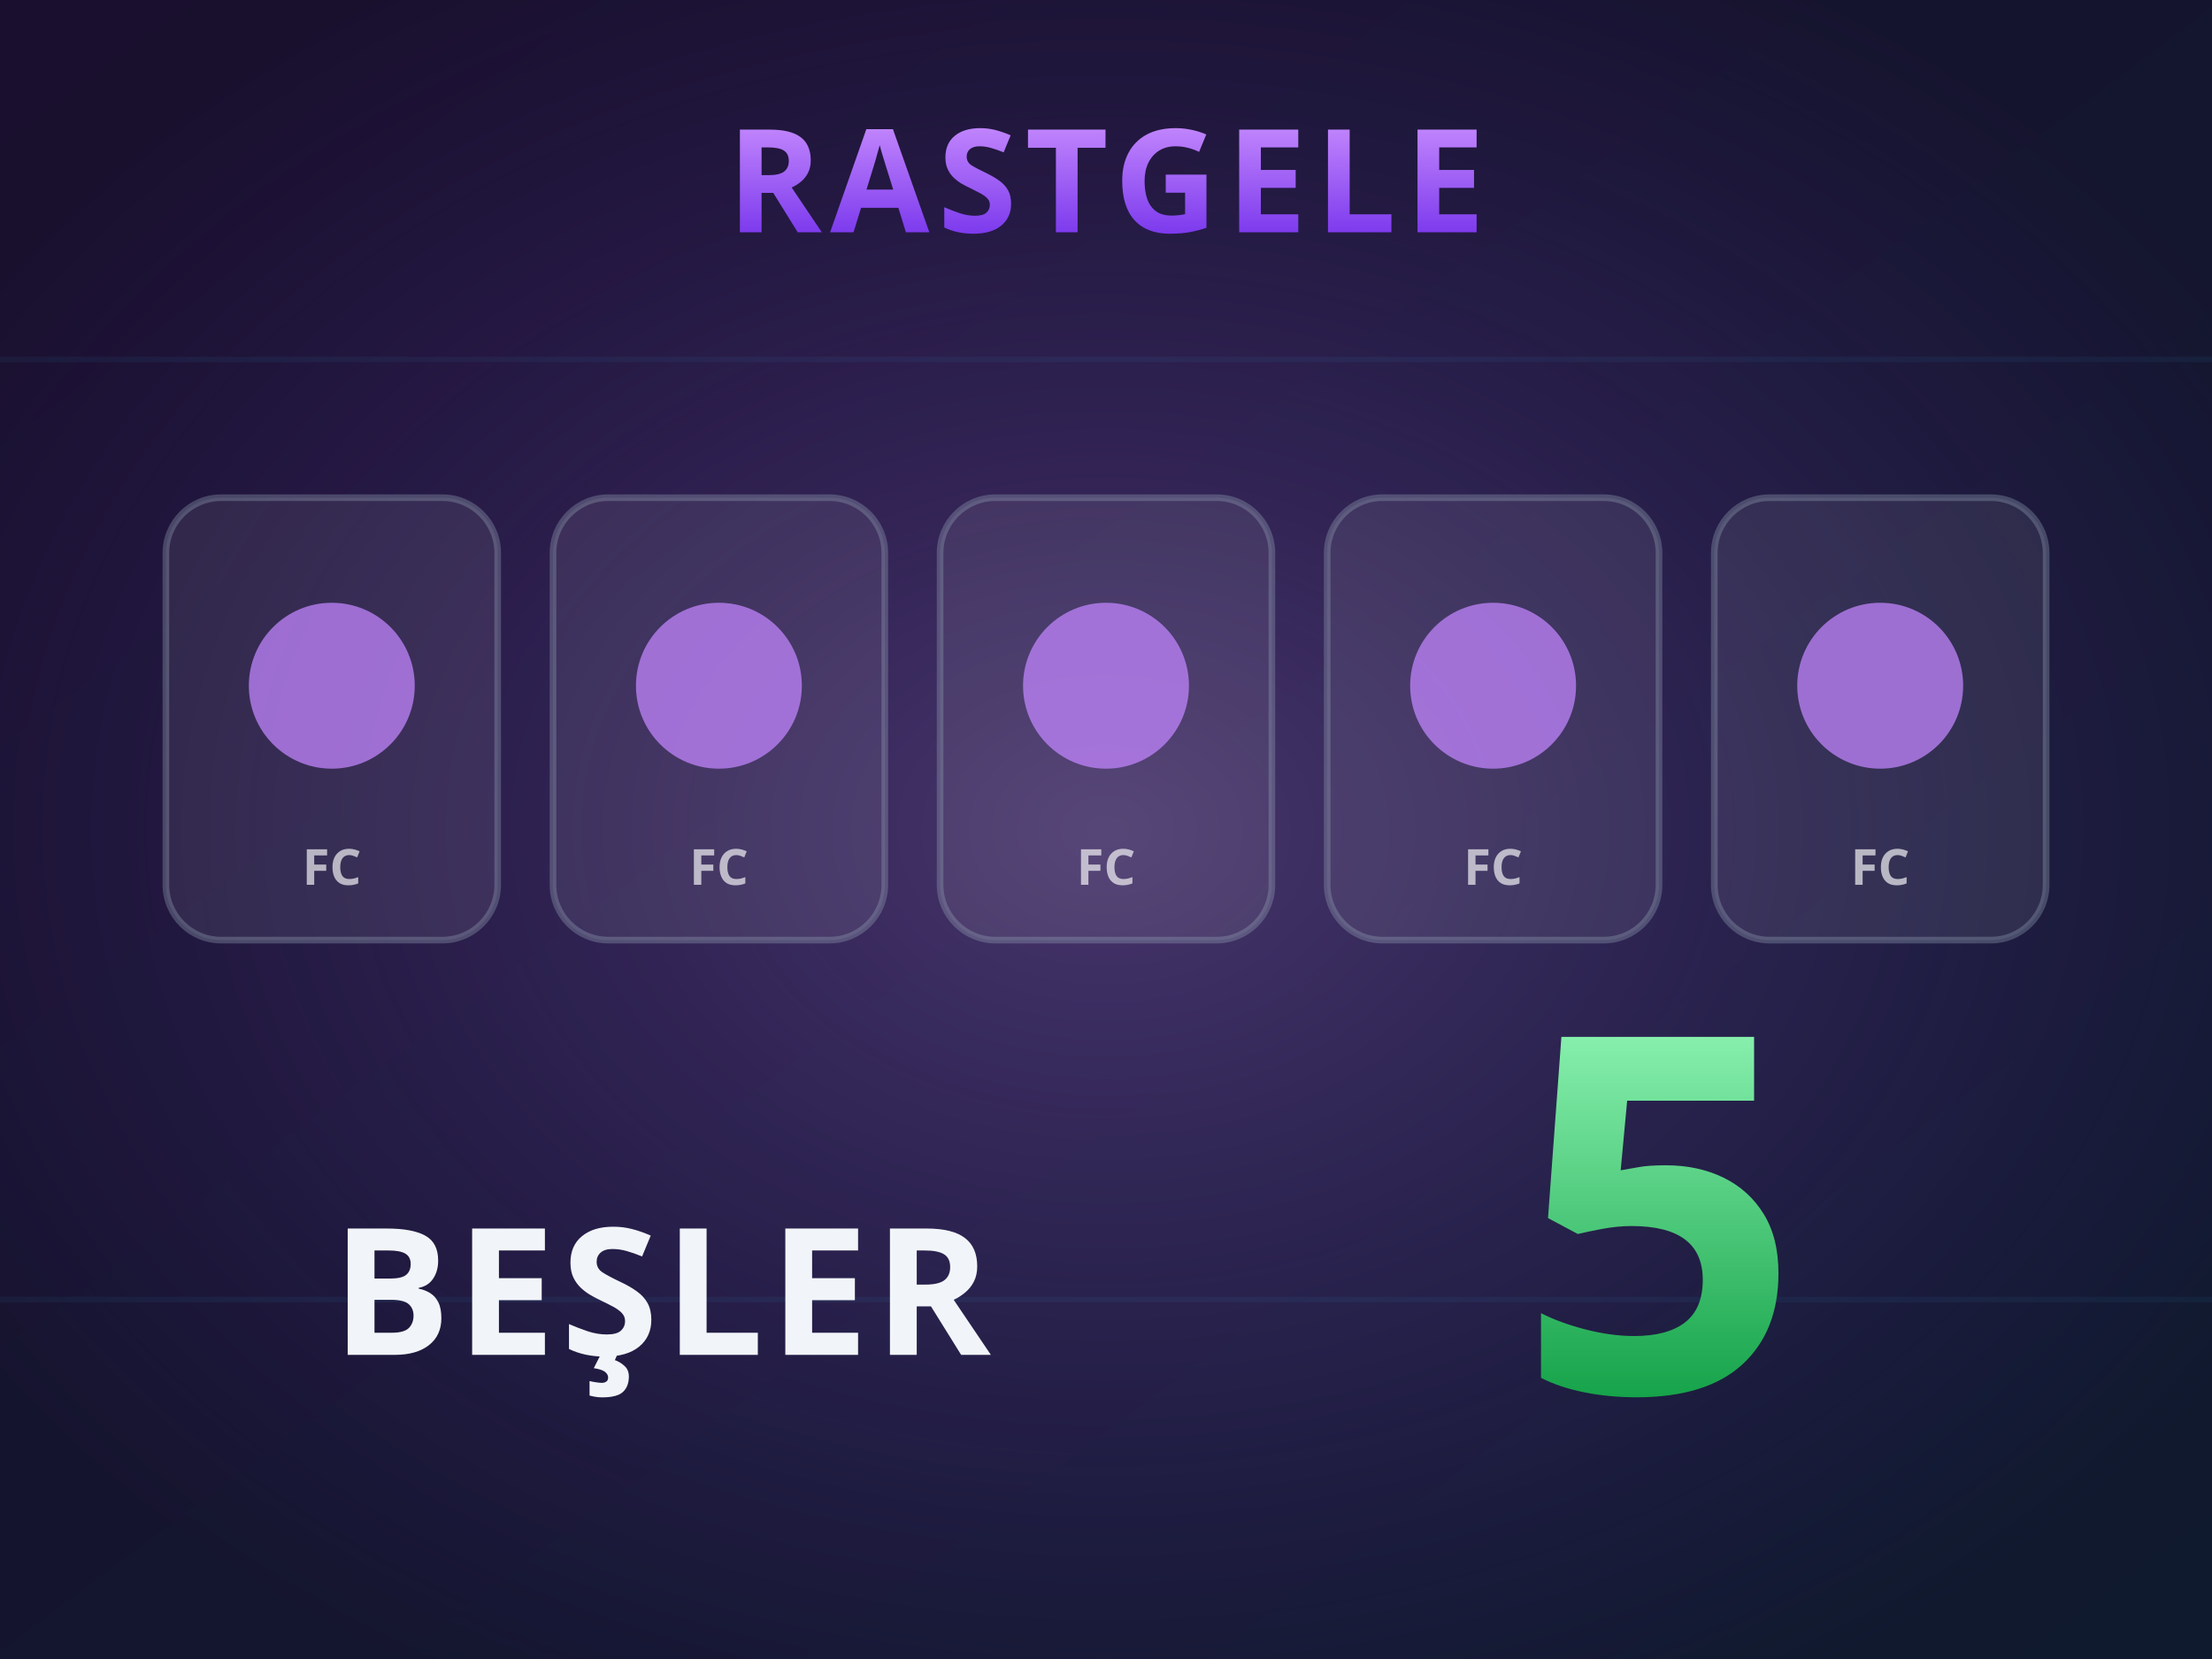
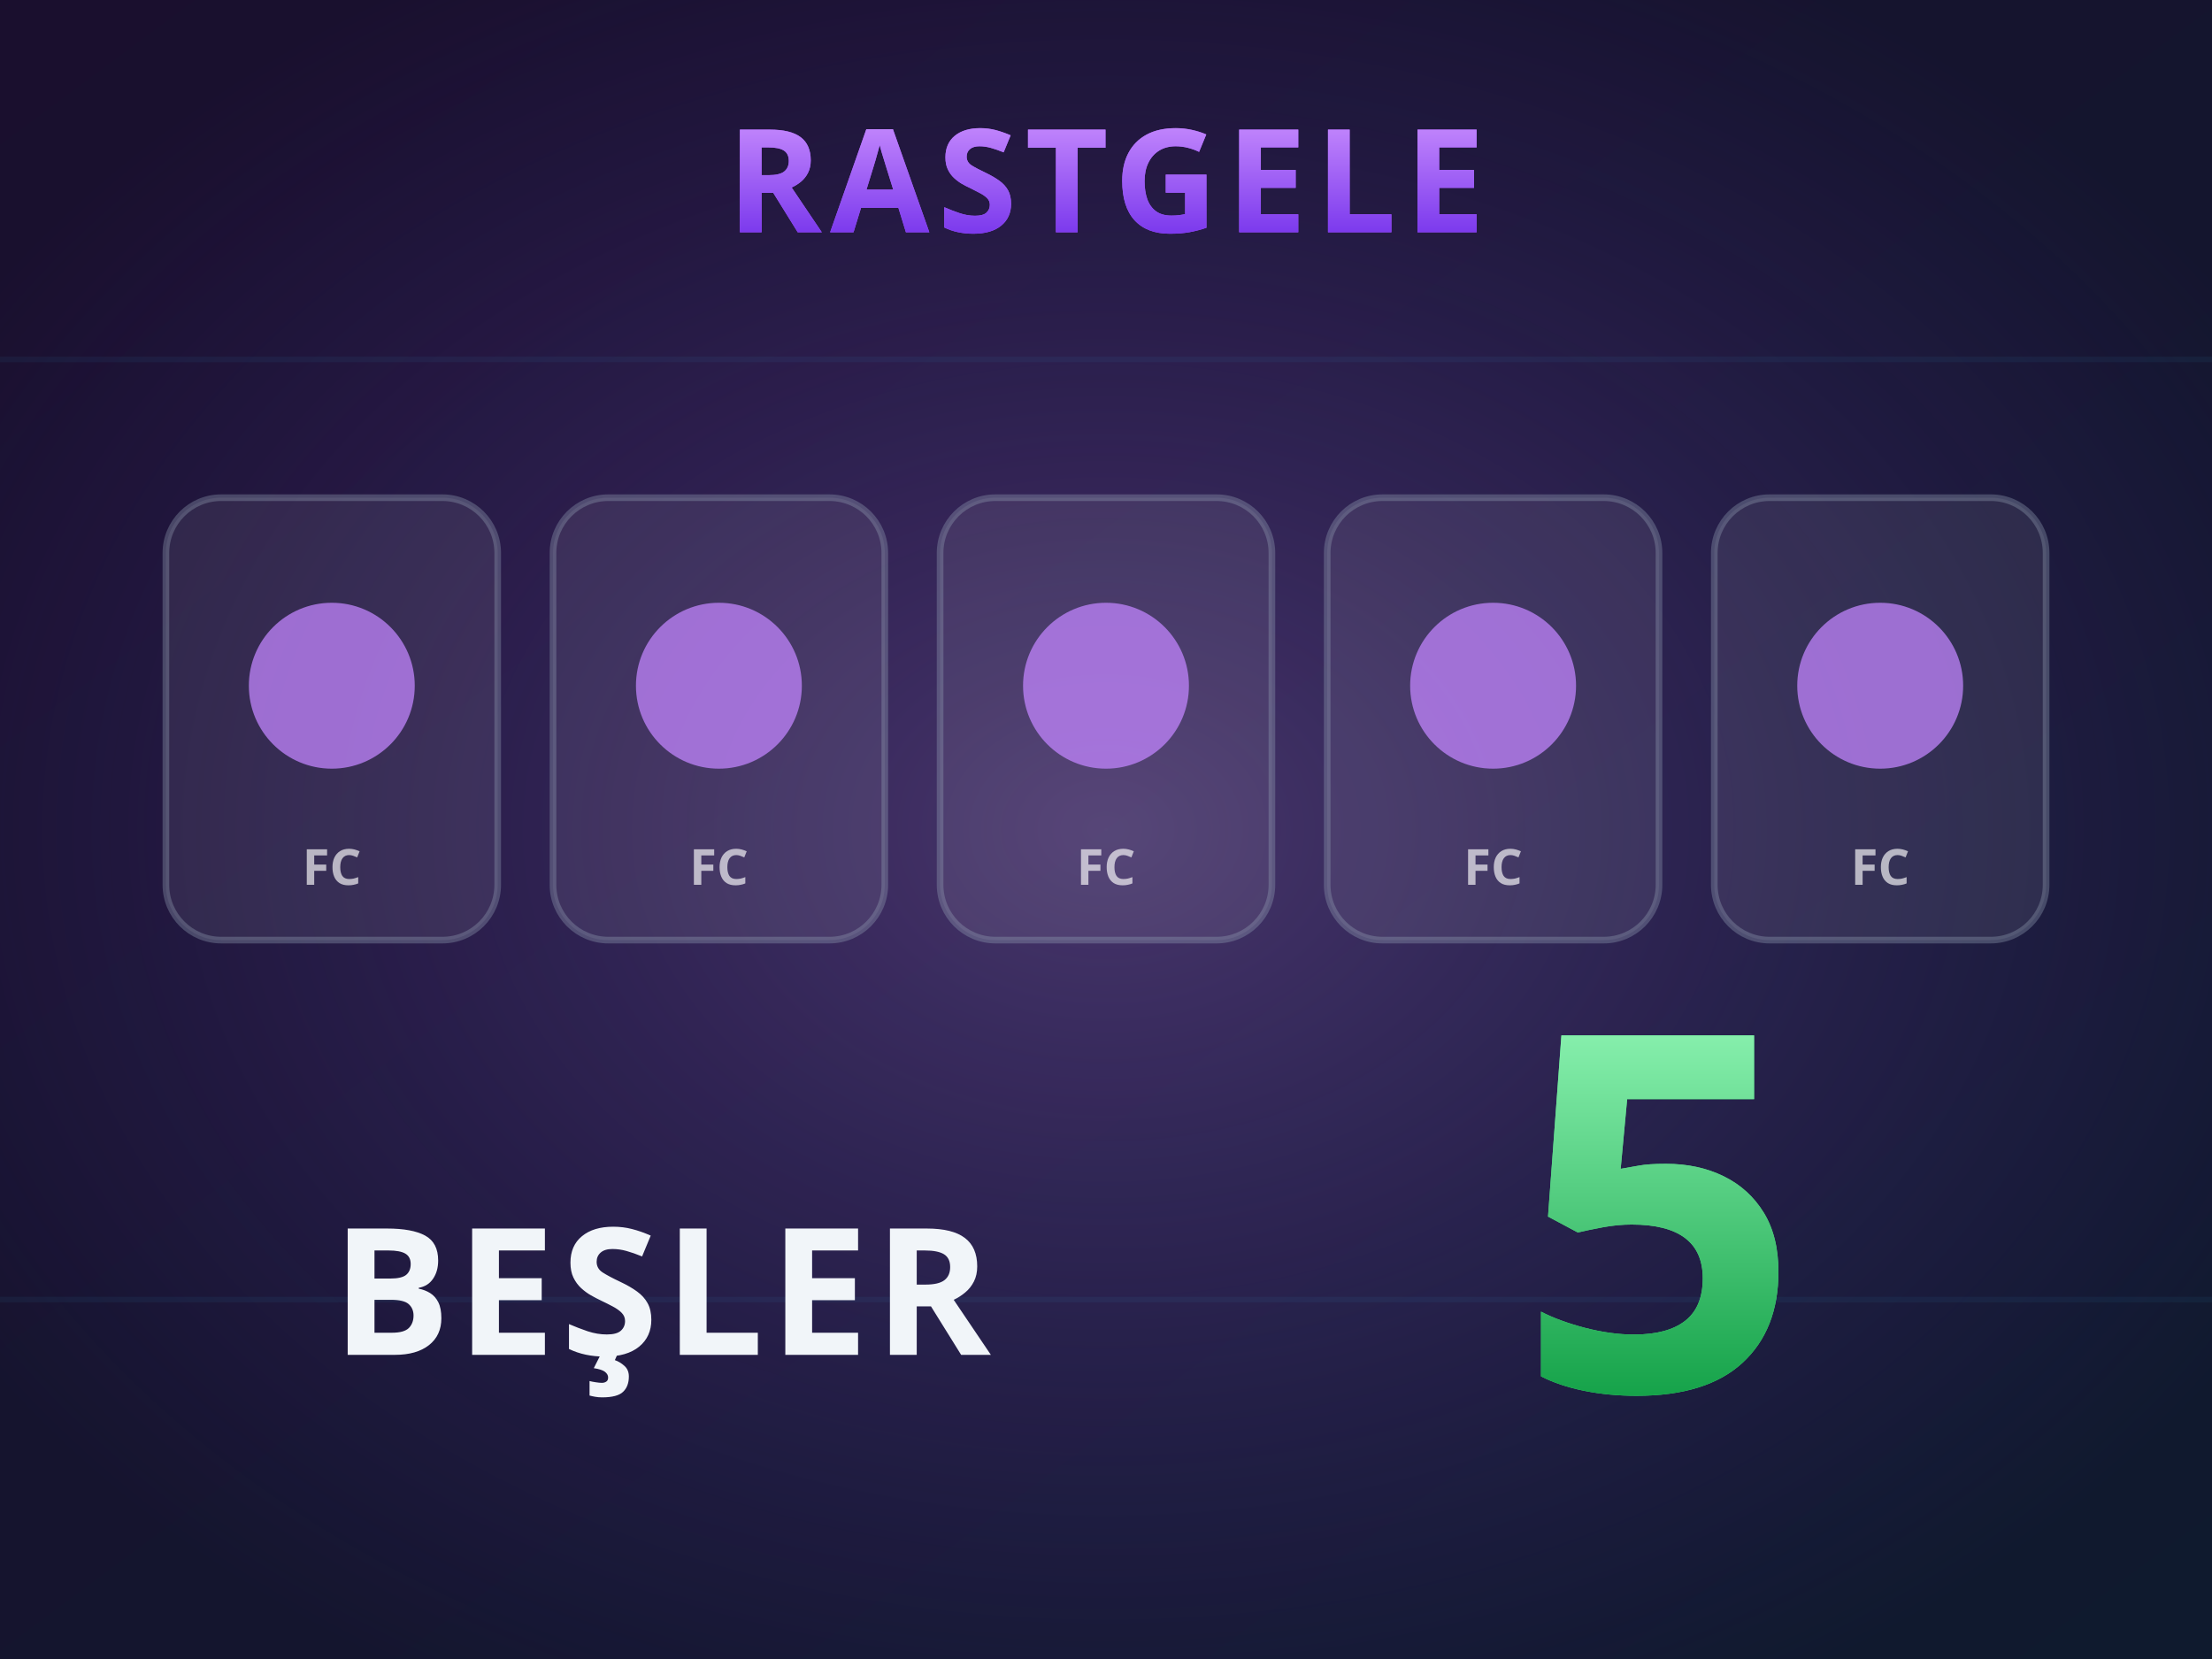
<svg xmlns="http://www.w3.org/2000/svg" viewBox="0 0 400 300" role="img" aria-label="Rastgele Beşler">
  <defs>
    <linearGradient id="rbBg" x1="0" y1="0" x2="1" y2="1">
      <stop offset="0" stop-color="#1a0f2e" />
      <stop offset="1" stop-color="#0f1a2e" />
    </linearGradient>
-     <linearGradient id="rbPurple" x1="0" y1="0" x2="0" y2="1">
+     <linearGradient id="rbPurple" gradientUnits="userSpaceOnUse" x1="0" y1="23" x2="0" y2="42">
      <stop offset="0" stop-color="#c084fc" />
      <stop offset="1" stop-color="#7c3aed" />
    </linearGradient>
-     <linearGradient id="rbGreen" x1="0" y1="0" x2="0" y2="1">
+     <linearGradient id="rbGreen" gradientUnits="userSpaceOnUse" x1="0" y1="-33" x2="0" y2="32">
      <stop offset="0" stop-color="#86efac" />
      <stop offset="1" stop-color="#16a34a" />
    </linearGradient>
    <radialGradient id="rbSpot" cx="0.5" cy="0.5" r="0.6">
      <stop offset="0" stop-color="rgba(192,132,252,0.3)" />
      <stop offset="1" stop-color="rgba(124,58,237,0)" />
    </radialGradient>
  </defs>
  <rect width="400" height="300" fill="url(#rbBg)" />
  <rect width="400" height="300" fill="url(#rbSpot)" />
  <g stroke="#38bdf8" stroke-opacity="0.06" fill="none" stroke-width="1">
    <line x1="0" y1="235" x2="400" y2="235" />
    <line x1="0" y1="65" x2="400" y2="65" />
  </g>
  <g transform="translate(30 90)">
    <g fill="rgba(255,255,255,0.08)" stroke="rgba(148,163,184,0.35)" stroke-width="1.2">
      <rect x="0" y="0" width="60" height="80" rx="10" />
      <rect x="70" y="0" width="60" height="80" rx="10" />
      <rect x="140" y="0" width="60" height="80" rx="10" />
      <rect x="210" y="0" width="60" height="80" rx="10" />
      <rect x="280" y="0" width="60" height="80" rx="10" />
    </g>
    <g fill="rgba(192,132,252,0.75)">
      <circle cx="30" cy="34" r="15" />
      <circle cx="100" cy="34" r="15" />
      <circle cx="170" cy="34" r="15" />
      <circle cx="240" cy="34" r="15" />
      <circle cx="310" cy="34" r="15" />
    </g>
    <g fill="rgba(255,255,255,0.65)" font-family="'Segoe UI', sans-serif" font-weight="800" font-size="9" text-anchor="middle">
      <text x="30" y="70">FC</text>
      <text x="100" y="70">FC</text>
      <text x="170" y="70">FC</text>
      <text x="240" y="70">FC</text>
      <text x="310" y="70">FC</text>
    </g>
  </g>
  <g transform="translate(300 220)">
-     <text x="0" y="0" font-family="'Segoe UI', sans-serif" font-weight="900" font-size="90" fill="url(#rbGreen)" text-anchor="middle" dominant-baseline="middle">5</text>
+     <text x="0" y="0" dy="0.35em" font-family="'Segoe UI', sans-serif" font-weight="900" font-size="90" fill="#4ade80" text-anchor="middle">5</text>
+     <text x="0" y="0" dy="0.35em" font-family="'Segoe UI', sans-serif" font-weight="900" font-size="90" fill="url(#rbGreen)" text-anchor="middle">5</text>
  </g>
+   <text x="200" y="42" font-family="'Segoe UI', sans-serif" font-weight="900" font-size="26" letter-spacing="1.5" fill="#a855f7" text-anchor="middle">RASTGELE</text>
  <text x="200" y="42" font-family="'Segoe UI', sans-serif" font-weight="900" font-size="26" letter-spacing="1.5" fill="url(#rbPurple)" text-anchor="middle">RASTGELE</text>
  <text x="60" y="245" font-family="'Segoe UI', sans-serif" font-weight="900" font-size="32" letter-spacing="1" fill="#f1f5f9">BEŞLER</text>
</svg>
